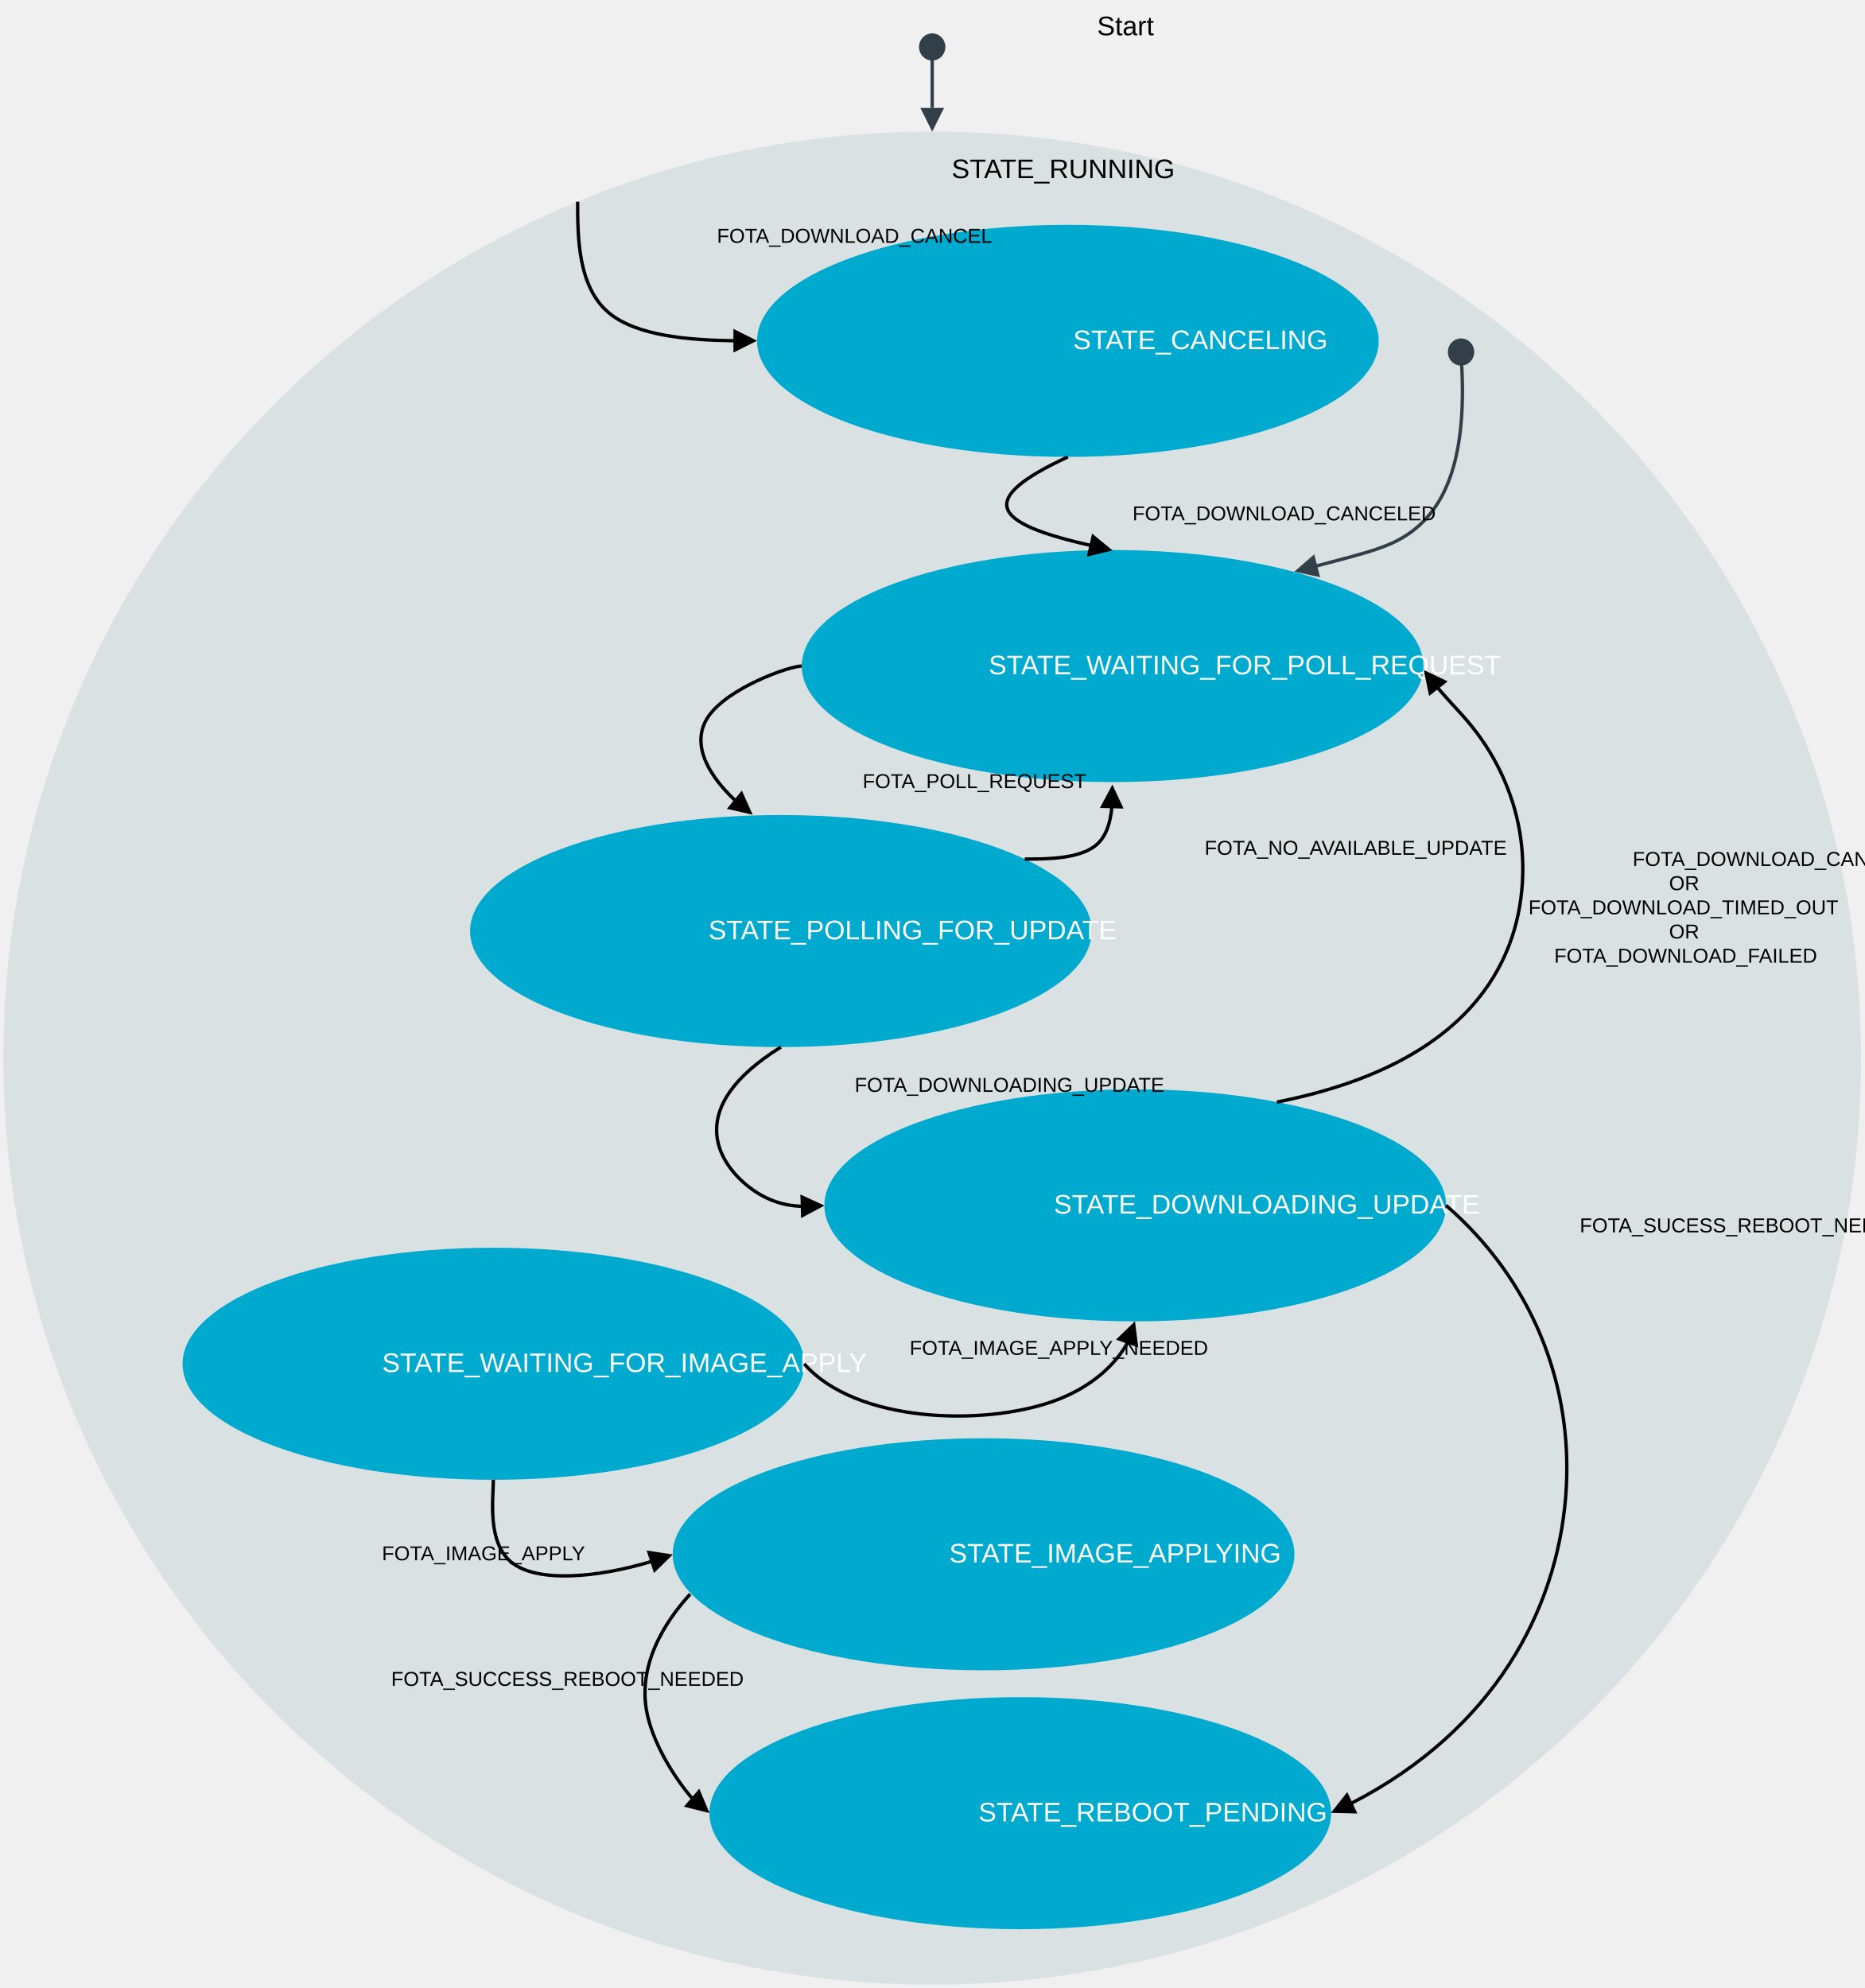
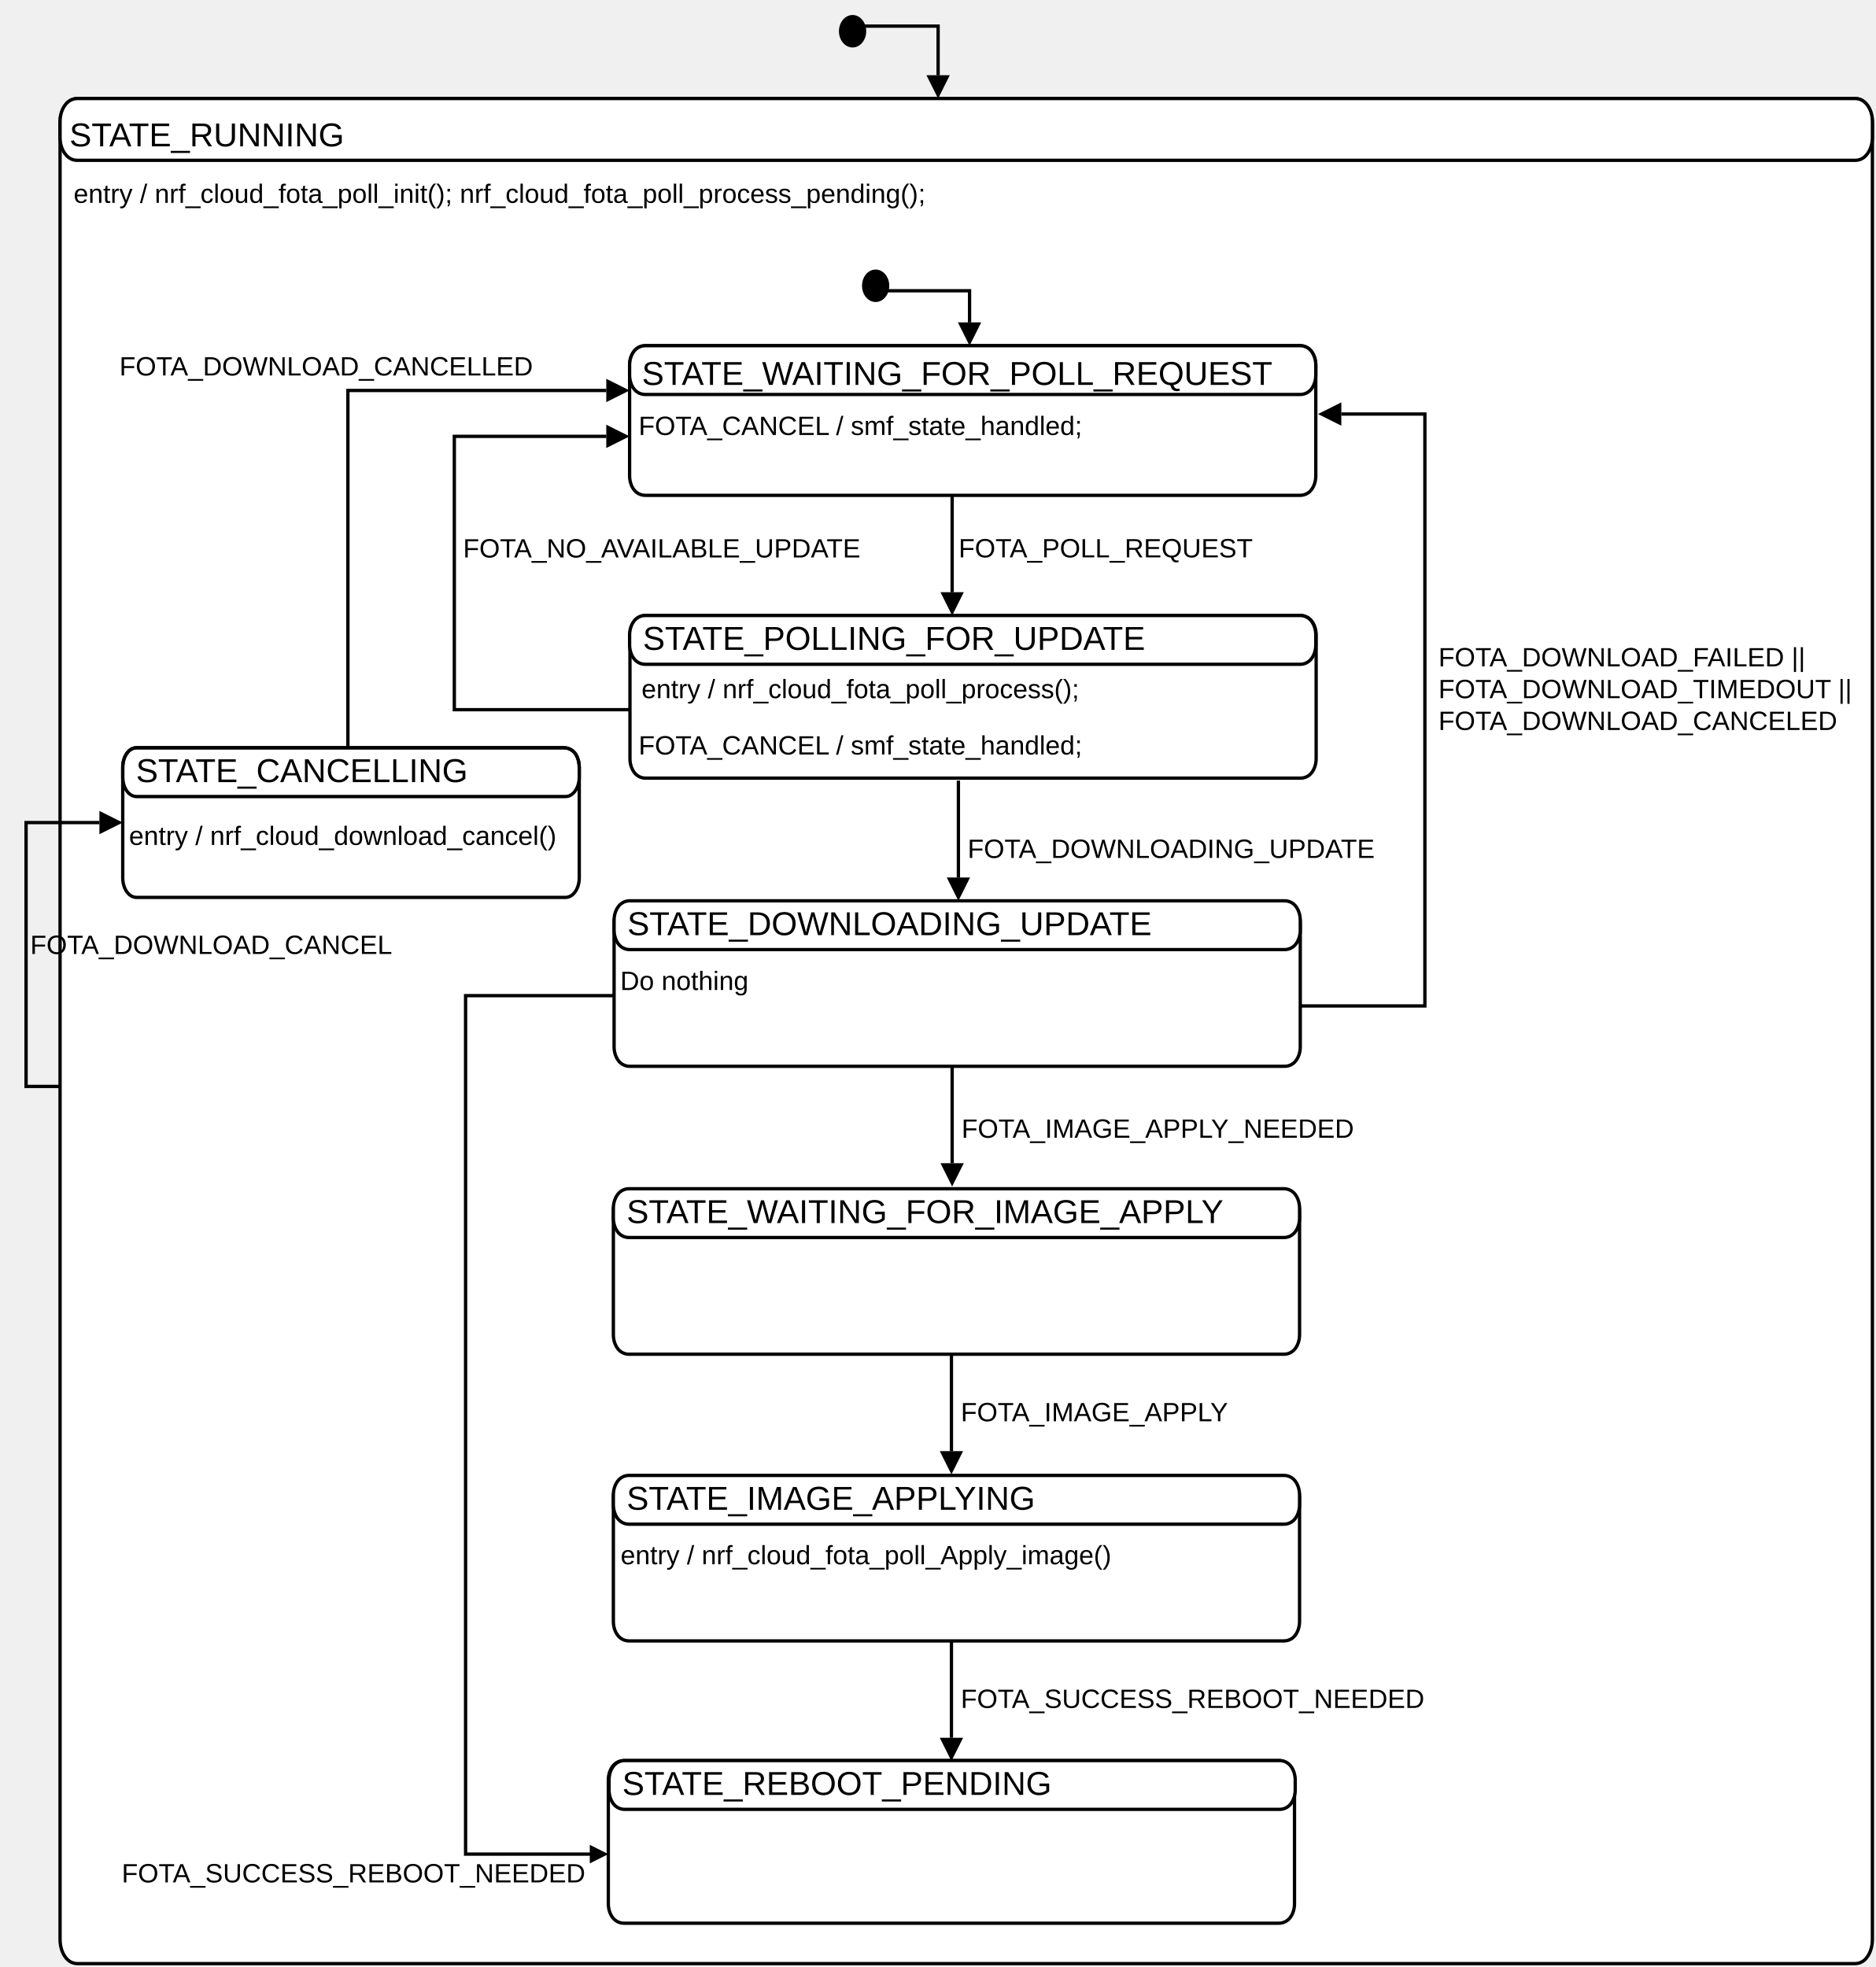
- <svg xmlns="http://www.w3.org/2000/svg" xmlns:ns1="http://schemas.microsoft.com/visio/2003/SVGExtensions/" xmlns:xlink="http://www.w3.org/1999/xlink" width="7.705in" height="8.217in" viewBox="0 0 554.756 591.606" xml:space="preserve" color-interpolation-filters="sRGB" class="st15">
-   <ns1:documentProperties ns1:langID="1035" ns1:viewMarkup="false" />
+ <svg xmlns="http://www.w3.org/2000/svg" xmlns:xlink="http://www.w3.org/1999/xlink" width="7.864in" height="8.248in" viewBox="0 0 566.216 593.833" xml:space="preserve" color-interpolation-filters="sRGB" class="st15">
  <style type="text/css">
	
- 		.st1 {fill:#d9e1e2;stroke:none;stroke-width:1}
- 		.st2 {marker-start:url(#mrkr4-8);stroke:#000000;stroke-linecap:butt;stroke-width:1}
- 		.st3 {fill:#000000;fill-opacity:1;stroke:#000000;stroke-opacity:1;stroke-width:0.284}
- 		.st4 {fill:#00a9ce;stroke:none;stroke-width:1}
- 		.st5 {fill:#feffff;font-family:Arial;font-size:0.667em}
- 		.st6 {fill:none;stroke:none;stroke-width:1}
- 		.st7 {fill:#000000;font-family:Arial;font-size:0.667em}
- 		.st8 {fill:#333f48;stroke:#333f48;stroke-width:1}
- 		.st9 {marker-end:url(#mrkr4-22);stroke:#333f48;stroke-linecap:butt;stroke-width:1}
- 		.st10 {fill:#333f48;fill-opacity:1;stroke:#333f48;stroke-opacity:1;stroke-width:0.284}
- 		.st11 {fill:#000000;font-family:Arial;font-size:0.5em}
- 		.st12 {marker-end:url(#mrkr4-40);stroke:#000000;stroke-linecap:butt;stroke-width:1}
- 		.st13 {marker-end:url(#mrkr4-46);stroke:#333f48;stroke-linecap:butt;stroke-width:1}
- 		.st14 {font-size:1em}
+ 		.st1 {fill:#ffffff;stroke:#000000;stroke-width:1}
+ 		.st2 {fill:none;stroke:#ffffff;stroke-linecap:butt;stroke-width:0.75}
+ 		.st3 {fill:#000000;font-family:Arial;font-size:0.833em}
+ 		.st4 {fill:#000000;font-family:Arial;font-size:0.667em}
+ 		.st5 {fill:#ffffff;stroke:#ffffff;stroke-linecap:butt;stroke-width:0.75}
+ 		.st6 {fill:none;stroke:none;stroke-linecap:butt;stroke-width:0.75}
+ 		.st7 {font-size:1em}
+ 		.st8 {fill:none;stroke:#000000;stroke-width:1}
+ 		.st9 {fill:#000000;stroke:none;stroke-linecap:butt;stroke-width:0.75}
+ 		.st10 {marker-end:url(#mrkr4-58);stroke:#000000;stroke-linecap:butt;stroke-width:1}
+ 		.st11 {fill:#000000;fill-opacity:1;stroke:#000000;stroke-opacity:1;stroke-width:0.284}
+ 		.st12 {fill:#ffffff;stroke:#000000;stroke-linecap:butt;stroke-width:0.75}
+ 		.st13 {marker-start:url(#mrkr4-169);stroke:#000000;stroke-linecap:butt;stroke-width:1}
+ 		.st14 {fill:#000000;fill-opacity:1;stroke:#000000;stroke-opacity:1;stroke-width:0.357}
		.st15 {fill:none;fill-rule:evenodd;font-size:12px;overflow:visible;stroke-linecap:square;stroke-miterlimit:3}
	
	</style>
  <defs id="Markers">
    <g id="lend4">
      <path d="M 2 1 L 0 0 L 2 -1 L 2 1 " style="stroke:none" />
    </g>
-     <marker id="mrkr4-8" class="st3" ns1:arrowType="4" ns1:arrowSize="2" ns1:setback="6.68" refX="6.68" orient="auto" markerUnits="strokeWidth" overflow="visible">
-       <use xlink:href="#lend4" transform="scale(3.52) " />
-     </marker>
-     <marker id="mrkr4-22" class="st10" ns1:arrowType="4" ns1:arrowSize="2" ns1:setback="7.04" refX="-7.04" orient="auto" markerUnits="strokeWidth" overflow="visible">
+     <marker id="mrkr4-58" class="st11" refX="-7.04" orient="auto" markerUnits="strokeWidth" overflow="visible">
      <use xlink:href="#lend4" transform="scale(-3.52,-3.52) " />
    </marker>
-     <marker id="mrkr4-40" class="st3" ns1:arrowType="4" ns1:arrowSize="2" ns1:setback="6.68" refX="-6.68" orient="auto" markerUnits="strokeWidth" overflow="visible">
-       <use xlink:href="#lend4" transform="scale(-3.52,-3.52) " />
-     </marker>
-     <marker id="mrkr4-46" class="st10" ns1:arrowType="4" ns1:arrowSize="2" ns1:setback="6.68" refX="-6.68" orient="auto" markerUnits="strokeWidth" overflow="visible">
-       <use xlink:href="#lend4" transform="scale(-3.52,-3.52) " />
+     <marker id="mrkr4-169" class="st14" refX="5.24" orient="auto" markerUnits="strokeWidth" overflow="visible">
+       <use xlink:href="#lend4" transform="scale(2.8) " />
    </marker>
  </defs>
-   <g ns1:mID="0" ns1:index="1" ns1:groupContext="foregroundPage">
-     <ns1:pageProperties ns1:drawingScale="0.0393701" ns1:pageScale="0.0393701" ns1:drawingUnits="24" ns1:shadowOffsetX="8.50394" ns1:shadowOffsetY="-8.50394" />
-     <ns1:layer ns1:name="Connector" ns1:index="0" />
-     <g id="shape171-1" ns1:mID="171" ns1:groupContext="shape" transform="translate(1,-1)">
-       <ns1:userDefs>
-         <ns1:ud ns1:nameU="visVersion" ns1:val="VT0(15):26" />
-       </ns1:userDefs>
-       <path d="M0 315.88 A276.378 275.73 0 0 1 552.76 315.88 A276.378 275.73 0 1 1 -0 315.88 Z" class="st1" />
-     </g>
-     <g id="shape200-3" ns1:mID="200" ns1:groupContext="shape" ns1:layerMember="0" transform="translate(225.272,-490.174)">
-       <path d="M-6.68 591.57 L-7.04 591.57 C-19.82 591.39 -35.7 590.25 -44.07 583.29 C-53.39 575.54 -53.39 560.55 -53.39 550.2" class="st2" />
-     </g>
-     <g id="shape213-9" ns1:mID="213" ns1:groupContext="shape" transform="translate(225.272,-455.645)">
-       <ns1:userDefs>
-         <ns1:ud ns1:nameU="visVersion" ns1:val="VT0(15):26" />
-       </ns1:userDefs>
-       <ns1:textBlock ns1:margins="rect(4,4,4,4)" ns1:tabSpace="42.5197" />
-       <ns1:textRect cx="92.483" cy="557.078" width="161.85" height="60.425" />
-       <path d="M0 557.08 A92.483 34.528 0 0 1 184.97 557.08 A92.483 34.528 0 1 1 0 557.08 Z" class="st4" />
-       <text x="54.03" y="559.54" class="st5" ns1:langID="1044">
-         <ns1:paragraph ns1:horizAlign="1" />
-         <ns1:tabList />STATE_CANCELING</text>
-     </g>
-     <g id="shape229-12" ns1:mID="229" ns1:groupContext="shape" transform="translate(224.49,-533.913)">
-       <ns1:textBlock ns1:margins="rect(4,4,4,4)" />
-       <ns1:textRect cx="52.441" cy="584.52" width="104.89" height="14.173" />
-       <rect x="0" y="577.433" width="104.882" height="14.173" class="st6" />
-       <text x="18.66" y="586.92" class="st7" ns1:langID="1044">
-         <ns1:paragraph ns1:horizAlign="1" ns1:bulletSize="0.166667" />
-         <ns1:tabList />STATE_RUNNING</text>
-     </g>
-     <g id="shape230-15" ns1:mID="230" ns1:groupContext="shape" transform="translate(273.95,-574.099)">
-       <ellipse cx="3.428" cy="588.063" rx="3.428" ry="3.543" class="st8" />
-     </g>
-     <g id="shape231-17" ns1:mID="231" ns1:groupContext="shape" ns1:layerMember="0" transform="translate(270.291,-574.099)">
-       <path d="M7.09 591.61 L7.09 606.21" class="st9" />
-     </g>
-     <g id="shape232-23" ns1:mID="232" ns1:groupContext="shape" transform="translate(277.378,-576.433)">
-       <ns1:textBlock ns1:margins="rect(4,4,4,4)" ns1:tabSpace="42.5197" />
-       <ns1:textRect cx="17.49" cy="584.52" width="34.99" height="14.173" />
-       <rect x="0" y="577.433" width="34.98" height="14.173" class="st6" />
-       <text x="9.04" y="586.92" class="st7" ns1:langID="1044">
-         <ns1:paragraph ns1:horizAlign="1" />
-         <ns1:tabList />Start</text>
-     </g>
-     <g id="shape233-26" ns1:mID="233" ns1:groupContext="shape" transform="translate(178.427,-517.615)">
-       <ns1:textBlock ns1:margins="rect(4,4,4,4)" />
-       <ns1:textRect cx="46.063" cy="588.063" width="92.13" height="7.087" />
-       <rect x="0" y="584.52" width="92.126" height="7.087" class="st6" />
-       <text x="4.89" y="589.86" class="st11" ns1:langID="1044">
-         <ns1:paragraph ns1:horizAlign="1" ns1:bulletSize="0.166667" />
-         <ns1:tabList />FOTA_DOWNLOAD_CANCEL</text>
-     </g>
-     <g id="shape234-29" ns1:mID="234" ns1:groupContext="shape" transform="translate(238.572,-358.873)">
-       <ns1:userDefs>
-         <ns1:ud ns1:nameU="visVersion" ns1:val="VT0(15):26" />
-       </ns1:userDefs>
-       <ns1:textBlock ns1:margins="rect(4,4,4,4)" ns1:tabSpace="42.5197" />
-       <ns1:textRect cx="92.483" cy="557.078" width="161.85" height="60.425" />
-       <path d="M0 557.08 A92.483 34.528 0 0 1 184.97 557.08 A92.483 34.528 0 1 1 0 557.08 Z" class="st4" />
-       <text x="15.58" y="559.54" class="st5" ns1:langID="1044">
-         <ns1:paragraph ns1:horizAlign="1" />
-         <ns1:tabList />STATE_WAITING_FOR_POLL_REQUEST</text>
-     </g>
-     <g id="shape235-32" ns1:mID="235" ns1:groupContext="shape" transform="translate(139.876,-280.015)">
-       <ns1:userDefs>
-         <ns1:ud ns1:nameU="visVersion" ns1:val="VT0(15):26" />
-       </ns1:userDefs>
-       <ns1:textBlock ns1:margins="rect(4,4,4,4)" ns1:tabSpace="42.5197" />
-       <ns1:textRect cx="92.483" cy="557.078" width="161.85" height="60.425" />
-       <path d="M0 557.08 A92.483 34.528 0 0 1 184.97 557.08 A92.483 34.528 0 1 1 0 557.08 Z" class="st4" />
-       <text x="30.91" y="559.54" class="st5" ns1:langID="1044">
-         <ns1:paragraph ns1:horizAlign="1" />
-         <ns1:tabList />STATE_POLLING_FOR_UPDATE</text>
-     </g>
-     <g id="shape238-35" ns1:mID="238" ns1:groupContext="shape" ns1:layerMember="0" transform="translate(317.318,-455.645)">
-       <path d="M0.44 591.61 C-26.78 604.22 -22.5 611.23 6.85 617.86 L7.2 617.94" class="st12" />
-     </g>
-     <g id="shape240-41" ns1:mID="240" ns1:groupContext="shape" ns1:layerMember="0" transform="translate(434.519,-488.92)">
-       <path d="M0 591.61 C2.83 624.25 -4.26 638.26 -12.59 645.6 C-19.34 651.54 -26.89 653.11 -42.58 657.28 L-42.93 657.37" class="st13" />
-     </g>
-     <g id="shape241-47" ns1:mID="241" ns1:groupContext="shape" transform="translate(302.708,-435.016)">
-       <ns1:textBlock ns1:margins="rect(4,4,4,4)" />
-       <ns1:textRect cx="49.606" cy="588.063" width="99.22" height="7.087" />
-       <rect x="0" y="584.52" width="99.213" height="7.087" class="st6" />
-       <text x="4.27" y="589.86" class="st11" ns1:langID="1044">
-         <ns1:paragraph ns1:horizAlign="1" ns1:bulletSize="0.166667" />
-         <ns1:tabList />FOTA_DOWNLOAD_CANCELED</text>
-     </g>
-     <g id="shape242-50" ns1:mID="242" ns1:groupContext="shape" ns1:layerMember="0" transform="translate(238.572,-393.401)">
-       <path d="M0 591.61 C-3.67 591.61 -22 598.07 -27.84 606.69 C-32.91 614.17 -28.59 623.27 -20.06 631.38 L-19.78 631.61" class="st12" />
-     </g>
-     <g id="shape243-55" ns1:mID="243" ns1:groupContext="shape" ns1:layerMember="0" transform="translate(331.055,-358.112)">
-       <path d="M-0.24 598.28 L-0.25 598.64 C-0.67 602.72 -1.77 606.83 -4.68 609.41 C-9.58 613.76 -19.62 613.76 -26.15 613.76" class="st2" />
-     </g>
-     <g id="shape244-60" ns1:mID="244" ns1:groupContext="shape" transform="translate(221.817,-355.33)">
-       <ns1:textBlock ns1:margins="rect(4,4,4,4)" />
-       <ns1:textRect cx="38.372" cy="588.063" width="76.75" height="7.087" />
-       <rect x="0" y="584.52" width="76.743" height="7.087" class="st6" />
-       <text x="4.86" y="589.86" class="st11" ns1:langID="1044">
-         <ns1:paragraph ns1:horizAlign="1" ns1:bulletSize="0.166667" />
-         <ns1:tabList />FOTA_POLL_REQUEST</text>
-     </g>
-     <g id="shape245-63" ns1:mID="245" ns1:groupContext="shape" transform="translate(321.134,-335.488)">
-       <ns1:textBlock ns1:margins="rect(4,4,4,4)" />
-       <ns1:textRect cx="53.15" cy="588.063" width="106.3" height="7.087" />
-       <rect x="0" y="584.52" width="106.299" height="7.087" class="st6" />
-       <text x="7.3" y="589.86" class="st11" ns1:langID="1044">
-         <ns1:paragraph ns1:horizAlign="1" ns1:bulletSize="0.166667" />
-         <ns1:tabList />FOTA_NO_AVAILABLE_UPDATE</text>
-     </g>
-     <g id="shape246-66" ns1:mID="246" ns1:groupContext="shape" transform="translate(245.302,-198.385)">
-       <ns1:userDefs>
-         <ns1:ud ns1:nameU="visVersion" ns1:val="VT0(15):26" />
-       </ns1:userDefs>
-       <ns1:textBlock ns1:margins="rect(4,4,4,4)" ns1:tabSpace="42.5197" />
-       <ns1:textRect cx="92.483" cy="557.078" width="161.85" height="60.425" />
-       <path d="M0 557.08 A92.483 34.528 0 0 1 184.97 557.08 A92.483 34.528 0 1 1 0 557.08 Z" class="st4" />
-       <text x="28.25" y="559.54" class="st5" ns1:langID="1044">
-         <ns1:paragraph ns1:horizAlign="1" />
-         <ns1:tabList />STATE_DOWNLOADING_UPDATE</text>
-     </g>
-     <g id="shape247-69" ns1:mID="247" ns1:groupContext="shape" ns1:layerMember="0" transform="translate(231.744,-280.015)">
-       <path d="M0.62 591.61 C-28.25 609.52 -18.35 625.83 -8.97 633.18 C-3.26 637.66 2.25 638.82 6.52 638.99 L6.88 638.98" class="st12" />
-     </g>
-     <g id="shape253-74" ns1:mID="253" ns1:groupContext="shape" ns1:layerMember="0" transform="translate(379.948,-263.645)">
-       <path d="M0 591.61 C57.41 580.27 71.57 550.05 73.04 526.39 C74.29 506.24 66.32 490.85 59.56 481.81 C56 477.05 52.78 474.05        48.06 468.58 L47.84 468.3" class="st12" />
-     </g>
-     <g id="shape254-79" ns1:mID="254" ns1:groupContext="shape" transform="translate(431.315,-483.317)">
-       <ellipse cx="3.428" cy="588.063" rx="3.428" ry="3.543" class="st8" />
-     </g>
-     <g id="shape255-81" ns1:mID="255" ns1:groupContext="shape" transform="translate(217.669,-264.938)">
-       <ns1:textBlock ns1:margins="rect(4,4,4,4)" />
-       <ns1:textRect cx="53.15" cy="588.063" width="106.3" height="7.087" />
-       <rect x="0" y="584.52" width="106.299" height="7.087" class="st6" />
-       <text x="6.64" y="589.86" class="st11" ns1:langID="1044">
-         <ns1:paragraph ns1:horizAlign="1" ns1:bulletSize="0.166667" />
-         <ns1:tabList />FOTA_DOWNLOADING_UPDATE</text>
-     </g>
-     <g id="shape256-84" ns1:mID="256" ns1:groupContext="shape" transform="translate(54.3202,-151.236)">
-       <ns1:userDefs>
-         <ns1:ud ns1:nameU="visVersion" ns1:val="VT0(15):26" />
-       </ns1:userDefs>
-       <ns1:textBlock ns1:margins="rect(4,4,4,4)" ns1:tabSpace="42.5197" />
-       <ns1:textRect cx="92.483" cy="557.078" width="161.85" height="60.425" />
-       <path d="M0 557.08 A92.483 34.528 0 0 1 184.97 557.08 A92.483 34.528 0 1 1 0 557.08 Z" class="st4" />
-       <text x="19.35" y="559.54" class="st5" ns1:langID="1044">
-         <ns1:paragraph ns1:horizAlign="1" />
-         <ns1:tabList />STATE_WAITING_FOR_IMAGE_APPLY</text>
-     </g>
-     <g id="shape257-87" ns1:mID="257" ns1:groupContext="shape" transform="translate(200.178,-94.5433)">
-       <ns1:userDefs>
-         <ns1:ud ns1:nameU="visVersion" ns1:val="VT0(15):26" />
-       </ns1:userDefs>
-       <ns1:textBlock ns1:margins="rect(4,4,4,4)" ns1:tabSpace="42.5197" />
-       <ns1:textRect cx="92.483" cy="557.078" width="161.85" height="60.425" />
-       <path d="M0 557.08 A92.483 34.528 0 1 1 184.97 557.08 A92.483 34.528 0 1 1 0 557.08 Z" class="st4" />
-       <text x="42.25" y="559.54" class="st5" ns1:langID="1044">
-         <ns1:paragraph ns1:horizAlign="1" />
-         <ns1:tabList />STATE_IMAGE_APPLYING</text>
-     </g>
-     <g id="shape258-90" ns1:mID="258" ns1:groupContext="shape" transform="translate(211.099,-17.4952)">
-       <ns1:userDefs>
-         <ns1:ud ns1:nameU="visVersion" ns1:val="VT0(15):26" />
-       </ns1:userDefs>
-       <ns1:textBlock ns1:margins="rect(4,4,4,4)" ns1:tabSpace="42.5197" />
-       <ns1:textRect cx="92.483" cy="557.078" width="161.85" height="60.425" />
-       <path d="M0 557.08 A92.483 34.528 0 1 1 184.97 557.08 A92.483 34.528 0 0 1 0 557.08 Z" class="st4" />
-       <text x="40.03" y="559.54" class="st5" ns1:langID="1044">
-         <ns1:paragraph ns1:horizAlign="1" />
-         <ns1:tabList />STATE_REBOOT_PENDING</text>
-     </g>
-     <g id="shape259-93" ns1:mID="259" ns1:groupContext="shape" ns1:layerMember="0" transform="translate(430.267,-232.913)">
-       <path d="M0 591.61 C25.51 613.76 38.25 645.12 35.61 678.34 C32.93 711.96 14.5 747.48 -27.88 769.41 L-28.2 769.56" class="st12" />
-     </g>
-     <g id="shape261-98" ns1:mID="261" ns1:groupContext="shape" transform="translate(232.359,-186.669)">
-       <ns1:textBlock ns1:margins="rect(4,4,4,4)" />
-       <ns1:textRect cx="53.15" cy="588.063" width="106.3" height="7.087" />
-       <rect x="0" y="584.52" width="106.299" height="7.087" class="st6" />
-       <text x="8.3" y="589.86" class="st11" ns1:langID="1044">
-         <ns1:paragraph ns1:horizAlign="1" ns1:bulletSize="0.166667" />
-         <ns1:tabList />FOTA_IMAGE_APPLY_NEEDED</text>
-     </g>
-     <g id="shape262-101" ns1:mID="262" ns1:groupContext="shape" transform="translate(75.9367,-125.528)">
-       <ns1:textBlock ns1:margins="rect(4,4,4,4)" />
-       <ns1:textRect cx="38.372" cy="588.063" width="76.75" height="7.087" />
-       <rect x="0" y="584.52" width="76.743" height="7.087" class="st6" />
-       <text x="7.7" y="589.86" class="st11" ns1:langID="1044">
-         <ns1:paragraph ns1:horizAlign="1" ns1:bulletSize="0.166667" />
-         <ns1:tabList />FOTA_IMAGE_APPLY</text>
-     </g>
-     <g id="shape263-104" ns1:mID="263" ns1:groupContext="shape" transform="translate(448.693,-317.772)">
-       <ns1:textBlock ns1:margins="rect(4,4,4,4)" />
-       <ns1:textRect cx="52.441" cy="588.063" width="104.89" height="7.087" />
-       <rect x="0" y="584.52" width="104.882" height="7.087" class="st6" />
-       <text x="7.1" y="575.46" class="st11" ns1:langID="1044">
-         <ns1:paragraph ns1:horizAlign="1" ns1:bulletSize="0.166667" />
-         <ns1:tabList />FOTA_DOWNLOAD_CANCELED <tspan x="47.94" dy="1.2em" class="st14">OR </tspan>
-         <tspan x="6.1" dy="1.2em" class="st14">FOTA_DOWNLOAD_TIMED_OUT </tspan>
-         <tspan x="47.94" dy="1.2em" class="st14">OR<ns1:newlineChar />
-         </tspan>
-         <tspan x="12.1" dy="1.2em" class="st14"> </tspan>FOTA_DOWNLOAD_FAILED</text>
-     </g>
-     <g id="shape266-111" ns1:mID="266" ns1:groupContext="shape" ns1:layerMember="0" transform="translate(201.146,-117.22)">
-       <path d="M4.22 591.61 C-0.97 597.28 -11.46 610.51 -8.81 626.04 C-7.16 635.73 -0.4 646.31 4.63 652.19 L4.91 652.43" class="st12" />
-     </g>
-     <g id="shape267-116" ns1:mID="267" ns1:groupContext="shape" transform="translate(80.2927,-88.1654)">
-       <ns1:textBlock ns1:margins="rect(4,4,4,4)" />
-       <ns1:textRect cx="58.767" cy="588.063" width="117.54" height="7.087" />
-       <rect x="0" y="584.52" width="117.534" height="7.087" class="st6" />
-       <text x="6.09" y="589.86" class="st11" ns1:langID="1044">
-         <ns1:paragraph ns1:horizAlign="1" ns1:bulletSize="0.166667" />
-         <ns1:tabList />FOTA_SUCCESS_REBOOT_NEEDED</text>
-     </g>
-     <g id="shape268-119" ns1:mID="268" ns1:groupContext="shape" ns1:layerMember="0" transform="translate(146.803,-151.236)">
-       <path d="M0 591.61 C-0 597.15 -1.96 610.31 5.46 616.22 C13.22 622.41 31.26 620.65 46.7 616.01 L47.04 615.9" class="st12" />
-     </g>
-     <g id="shape269-124" ns1:mID="269" ns1:groupContext="shape" transform="translate(431.789,-223.128)">
-       <ns1:textBlock ns1:margins="rect(4,4,4,4)" />
-       <ns1:textRect cx="58.767" cy="588.063" width="117.54" height="7.087" />
-       <rect x="0" y="584.52" width="117.534" height="7.087" class="st6" />
-       <text x="8.26" y="589.86" class="st11" ns1:langID="1044">
-         <ns1:paragraph ns1:horizAlign="1" ns1:bulletSize="0.166667" />
-         <ns1:tabList />FOTA_SUCESS_REBOOT_NEEDED</text>
-     </g>
-     <g id="shape270-127" ns1:mID="270" ns1:groupContext="shape" ns1:layerMember="0" transform="translate(337.785,-199.161)">
-       <path d="M-2.29 598.66 L-2.41 599 C-5.54 604.47 -12.1 611.75 -24.26 616.12 C-45.34 623.7 -83.27 622.52 -98.5 605" class="st2" />
+   <g>
+     <g id="shape7-1" transform="translate(18.1297,-1)">
+       <path d="M-0 586.53 A5.039 7.3 -180 0 0 2.43 592.78 A4.252 4.252 -180 0 0 5.23 593.83 L541.85 593.83 A4.252        4.252 -180 0 0 544.66 592.78 A5.039 7.3 -180 0 0 547.09 586.53 L547.09 38.04 A5.039 7.3 -180        0 0 544.66 31.79 A4.252 4.252 -180 0 0 541.85 30.74 L5.23 30.74 A4.252 4.252 -180 0 0 2.43 31.79        A5.039 7.3 -180 0 0 0 38.04 L0 586.53 Z" class="st1" />
+     </g>
+     <g id="shape8-3" transform="translate(18.1297,-545.436)">
+       <path d="M0 586.96 A5.039 6.875 -180 0 0 2.61 592.98 A4.252 4.252 -180 0 0 5.16 593.83 L541.92 593.83 A4.252        4.252 -180 0 0 544.48 592.98 A5.039 6.875 -180 0 0 547.09 586.96 L547.09 582.05 A5.039 6.875 -180        0 0 544.48 576.03 A4.252 4.252 -180 0 0 541.92 575.17 L5.16 575.17 A4.252 4.252 -180 0 0 2.61 576.03        A5.039 6.875 -180 0 0 -0 582.05 L0 586.96 Z" class="st1" />
+     </g>
+     <g id="shape9-5" transform="translate(20.9643,-548.734)">
+       <rect x="0" y="585.977" width="86.545" height="7.856" class="st2" />
+       <text x="0" y="592.91" class="st3">STATE_RUNNING</text>
+     </g>
+     <g id="shape10-8" transform="translate(22.2224,-531.079)">
+       <rect x="0" y="585.977" width="270.454" height="7.856" class="st2" />
+       <text x="0" y="592.31" class="st4">entry / nrf_cloud_fota_poll_init(); nrf_cloud_fota_poll_process_pending();</text>
+     </g>
+     <g id="shape16-11" transform="translate(190.058,-444.3)">
+       <path d="M0 587.94 A4.439 5.892 -180 0 0 1.42 592.27 A4.252 4.252 -180 0 0 4.72 593.83 L202.42 593.83 A4.252        4.252 -180 0 0 205.72 592.27 A4.439 5.892 -180 0 0 207.14 587.94 L207.14 554.55 A4.439 5.892 -180        0 0 205.72 550.23 A4.252 4.252 -180 0 0 202.42 548.66 L4.72 548.66 A4.252 4.252 -180 0 0 1.42 550.23        A4.439 5.892 -180 0 0 0 554.55 L0 587.94 Z" class="st1" />
+     </g>
+     <g id="shape17-13" transform="translate(190.058,-474.744)">
+       <path d="M0 587.94 A4.439 5.892 -180 0 0 1.42 592.27 A4.252 4.252 -180 0 0 4.72 593.83 L202.42 593.83 A4.252        4.252 -180 0 0 205.72 592.27 A4.439 5.892 -180 0 0 207.14 587.94 L207.14 584.99 A4.439 5.892 -180        0 0 205.72 580.67 A4.252 4.252 -180 0 0 202.42 579.1 L4.72 579.1 A4.252 4.252 -180 0 0 1.42 580.67        A4.439 5.892 -180 0 0 -0 584.99 L0 587.94 Z" class="st1" />
+     </g>
+     <g id="shape18-15" transform="translate(193.767,-476.708)">
+       <rect x="0" y="585.977" width="194.057" height="7.856" class="st2" />
+       <text x="0" y="592.91" class="st3">STATE_WAITING_FOR_POLL_REQUEST</text>
+     </g>
+     <g id="shape19-18" transform="translate(192.779,-460.995)">
+       <rect x="0" y="585.977" width="137.809" height="7.856" class="st2" />
+       <text x="0" y="592.31" class="st4">FOTA_CANCEL / smf_state_handled;</text>
+     </g>
+     <g id="shape25-21" transform="translate(190.166,-358.915)">
+       <path d="M0 587.94 A4.439 5.892 -180 0 0 1.42 592.27 A4.252 4.252 -180 0 0 4.72 593.83 L202.42 593.83 A4.252        4.252 -180 0 0 205.72 592.27 A4.439 5.892 -180 0 0 207.14 587.94 L207.14 550.62 A4.439 5.892 -180        0 0 205.72 546.3 A4.252 4.252 -180 0 0 202.42 544.73 L4.72 544.73 A4.252 4.252 -180 0 0 1.42 546.3        A4.439 5.892 -180 0 0 -0 550.62 L0 587.94 Z" class="st1" />
+     </g>
+     <g id="shape26-23" transform="translate(190.058,-393.286)">
+       <path d="M0 587.94 A4.439 5.892 -180 0 0 1.42 592.27 A4.252 4.252 -180 0 0 4.72 593.83 L202.42 593.83 A4.252        4.252 -180 0 0 205.72 592.27 A4.439 5.892 -180 0 0 207.14 587.94 L207.14 584.99 A4.439 5.892 -180        0 0 205.72 580.67 A4.252 4.252 -180 0 0 202.42 579.1 L4.72 579.1 A4.252 4.252 -180 0 0 1.42 580.67        A4.439 5.892 -180 0 0 -0 584.99 L0 587.94 Z" class="st1" />
+       <text x="4" y="589.47" class="st3">STATE_POLLING_FOR_UPDATE</text>
+     </g>
+     <g id="shape48-26" transform="translate(289.377,-424.074)">
+       <rect x="0" y="586.041" width="98.909" height="7.792" class="st5" />
+       <text x="0" y="592.34" class="st4">FOTA_POLL_REQUEST</text>
+     </g>
+     <g id="shape53-29" transform="translate(292.097,-333.301)">
+       <rect x="0" y="585.977" width="125.718" height="7.856" class="st2" />
+       <text x="0" y="592.31" class="st4">FOTA_DOWNLOADING_UPDATE</text>
+     </g>
+     <g id="shape58-32" transform="translate(290.256,-248.819)">
+       <rect x="0" y="585.977" width="125.718" height="7.856" class="st6" />
+       <text x="0" y="592.31" class="st4">FOTA_IMAGE_APPLY_NEEDED</text>
+     </g>
+     <g id="shape63-35" transform="translate(290.036,-163.222)">
+       <rect x="0" y="585.977" width="82.424" height="7.856" class="st6" />
+       <text x="0" y="592.31" class="st4">FOTA_IMAGE_APPLY</text>
+     </g>
+     <g id="shape73-38" transform="translate(139.794,-424.01)">
+       <rect x="0" y="585.977" width="137.809" height="7.856" class="st5" />
+       <text x="0" y="592.31" class="st4">FOTA_NO_AVAILABLE_UPDATE</text>
+     </g>
+     <g id="shape78-41" transform="translate(434.226,-381.543)">
+       <rect x="0" y="585.977" width="125.718" height="7.856" class="st2" />
+       <text x="0" y="582.71" class="st4">FOTA_DOWNLOAD_FAILED || <tspan x="0" dy="1.2em" class="st7">FOTA_DOWNLOAD</tspan>_TIMEDOUT || <tspan x="0" dy="1.2em" class="st7">FOTA_DOWNLOAD_CANCELED</tspan>
+       </text>
+     </g>
+     <g id="shape79-46" transform="translate(37.0518,-322.912)">
+       <path d="M0 587.94 A4.134 5.892 -180 0 0 4.13 593.83 L133.67 593.83 A4.134 5.892 -180 0 0 137.81 587.94 L137.81        554.55 A4.134 5.892 -180 0 0 136.82 550.73 A4.252 4.252 -180 0 0 133.17 548.66 L4.13 548.66 A4.134        5.892 -180 0 0 0 554.55 L0 587.94 Z" class="st1" />
+     </g>
+     <g id="shape80-48" transform="translate(37.0518,-353.356)">
+       <path d="M0 587.94 A4.134 5.892 -180 0 0 4.13 593.83 L133.67 593.83 A4.134 5.892 -180 0 0 137.81 587.94 L137.81        584.99 A4.134 5.892 -180 0 0 136.82 581.17 A4.252 4.252 -180 0 0 133.17 579.1 L4.13 579.1 A4.134        5.892 -180 0 0 -0 584.99 L0 587.94 Z" class="st8" />
+       <text x="4" y="589.47" class="st3">STATE_CANCELLING</text>
+     </g>
+     <g id="shape110-51" transform="translate(253.254,-579.515)">
+       <ellipse cx="4.115" cy="588.931" rx="4.115" ry="4.902" class="st9" />
+     </g>
+     <g id="shape111-53" transform="translate(258.74,-585.962)">
+       <path d="M0 593.83 L24.45 593.83 L24.45 608.66" class="st10" />
+     </g>
+     <g id="shape112-59" transform="translate(264.33,-506.062)">
+       <path d="M0 593.83 L28.35 593.83 L28.35 603.38" class="st10" />
+     </g>
+     <g id="shape113-64" transform="translate(260.215,-502.668)">
+       <ellipse cx="4.115" cy="588.931" rx="4.115" ry="4.902" class="st9" />
+     </g>
+     <g id="shape114-66" transform="translate(280.334,-444.3)">
+       <path d="M7.09 593.83 L7.09 623.08" class="st10" />
+     </g>
+     <g id="shape117-71" transform="translate(193.652,-381.543)">
+       <rect x="0" y="585.977" width="137.809" height="7.856" class="st2" />
+       <text x="0" y="592.31" class="st4">entry / nrf_cloud_fota_poll_process();</text>
+     </g>
+     <g id="shape118-74" transform="translate(192.779,-364.535)">
+       <rect x="0" y="585.977" width="137.809" height="7.856" class="st2" />
+       <text x="0" y="592.31" class="st4">FOTA_CANCEL / smf_state_handled;</text>
+     </g>
+     <g id="shape121-77" transform="translate(185.374,-271.915)">
+       <path d="M0 587.94 A4.439 5.892 -180 0 0 1.42 592.27 A4.252 4.252 -180 0 0 4.72 593.83 L202.42 593.83 A4.252        4.252 -180 0 0 205.72 592.27 A4.439 5.892 -180 0 0 207.14 587.94 L207.14 550.62 A4.439 5.892 -180        0 0 205.72 546.3 A4.252 4.252 -180 0 0 202.42 544.73 L4.72 544.73 A4.252 4.252 -180 0 0 1.42 546.3        A4.439 5.892 -180 0 0 -0 550.62 L0 587.94 Z" class="st1" />
+     </g>
+     <g id="shape122-79" transform="translate(185.374,-307.152)">
+       <path d="M0 587.94 A4.439 5.892 -180 0 0 1.42 592.27 A4.252 4.252 -180 0 0 4.72 593.83 L202.42 593.83 A4.252        4.252 -180 0 0 205.72 592.27 A4.439 5.892 -180 0 0 207.14 587.94 L207.14 584.99 A4.439 5.892 -180        0 0 205.72 580.67 A4.252 4.252 -180 0 0 202.42 579.1 L4.72 579.1 A4.252 4.252 -180 0 0 1.42 580.67        A4.439 5.892 -180 0 0 -0 584.99 L0 587.94 Z" class="st1" />
+       <text x="4" y="589.47" class="st3">STATE_DOWNLOADING_UPDATE</text>
+     </g>
+     <g id="shape125-82" transform="translate(187.224,-293.246)">
+       <rect x="0" y="585.598" width="47.756" height="8.236" class="st6" />
+       <text x="0" y="592.12" class="st4">Do nothing</text>
+     </g>
+     <g id="shape127-85" transform="translate(182.877,-379.583)">
+       <path d="M6.99 593.83 L-45.73 593.83 L-45.73 511.31 L0.14 511.31" class="st10" />
+     </g>
+     <g id="shape128-90" transform="translate(387.997,-290.134)">
+       <path d="M4.31 593.83 L42.13 593.83 L42.13 415.12 L16.91 415.12" class="st10" />
+     </g>
+     <g id="shape1002-95" transform="translate(105.019,-368.087)">
+       <path d="M0 593.83 L0 485.96 L78 485.96" class="st10" />
+     </g>
+     <g id="shape1003-100" transform="translate(36.0469,-478.962)">
+       <rect x="0" y="585.977" width="125.718" height="7.856" class="st2" />
+       <text x="0" y="592.31" class="st4">FOTA_DOWNLOAD_CANCELLED</text>
+     </g>
+     <g id="shape1004-103" transform="translate(18.1297,-265.837)">
+       <path d="M0 593.83 L-10.26 593.83 L-10.26 514.17 L11.88 514.17" class="st10" />
+     </g>
+     <g id="shape1005-108" transform="translate(9.12909,-304.307)">
+       <rect x="0" y="585.977" width="125.718" height="7.856" class="st6" />
+       <text x="0" y="592.31" class="st4">FOTA_DOWNLOAD_CANCEL</text>
+     </g>
+     <g id="shape1006-111" transform="translate(38.9404,-337.229)">
+       <rect x="0" y="585.977" width="136.961" height="7.856" class="st6" />
+       <text x="0" y="592.31" class="st4">entry / nrf_cloud_download_cancel()</text>
+     </g>
+     <g id="shape1007-114" transform="translate(282.224,-358.165)">
+       <path d="M7.09 593.83 L7.09 623.08" class="st10" />
+     </g>
+     <g id="shape1008-119" transform="translate(280.334,-271.915)">
+       <path d="M7.09 593.83 L7.09 623.08" class="st10" />
+     </g>
+     <g id="shape1009-124" transform="translate(193.552,-209.537)">
+       <rect x="0" y="585.977" width="41.212" height="7.856" class="st12" />
+       <text x="0" y="586.91" class="st3">Do <tspan x="0" dy="1.2em" class="st7">nothing</tspan>
+       </text>
+     </g>
+     <g id="shape1010-128" transform="translate(185.158,-184.986)">
+       <path d="M0 587.94 A4.439 5.892 -180 0 0 1.42 592.27 A4.252 4.252 -180 0 0 4.72 593.83 L202.42 593.83 A4.252        4.252 -180 0 0 205.72 592.27 A4.439 5.892 -180 0 0 207.14 587.94 L207.14 550.62 A4.439 5.892 -180        0 0 205.72 546.3 A4.252 4.252 -180 0 0 202.42 544.73 L4.72 544.73 A4.252 4.252 -180 0 0 1.42 546.3        A4.439 5.892 -180 0 0 -0 550.62 L0 587.94 Z" class="st1" />
+     </g>
+     <g id="shape1011-130" transform="translate(185.158,-220.222)">
+       <path d="M0 587.94 A4.439 5.892 -180 0 0 1.42 592.27 A4.252 4.252 -180 0 0 4.72 593.83 L202.42 593.83 A4.252        4.252 -180 0 0 205.72 592.27 A4.439 5.892 -180 0 0 207.14 587.94 L207.14 584.99 A4.439 5.892 -180        0 0 205.72 580.67 A4.252 4.252 -180 0 0 202.42 579.1 L4.72 579.1 A4.252 4.252 -180 0 0 1.42 580.67        A4.439 5.892 -180 0 0 -0 584.99 L0 587.94 Z" class="st1" />
+       <text x="4" y="589.47" class="st3">STATE_WAITING_FOR_IMAGE_APPLY</text>
+     </g>
+     <g id="shape1013-133" transform="translate(280.119,-184.986)">
+       <path d="M7.09 593.83 L7.09 623.08" class="st10" />
+     </g>
+     <g id="shape1019-138" transform="translate(290.036,-76.6707)">
+       <rect x="0" y="585.977" width="144.19" height="7.856" class="st6" />
+       <text x="0" y="592.31" class="st4">FOTA_SUCCESS_REBOOT_NEEDED</text>
+     </g>
+     <g id="shape1020-141" transform="translate(193.552,-122.986)">
+       <rect x="0" y="585.977" width="41.212" height="7.856" class="st12" />
+       <text x="0" y="586.91" class="st3">Do <tspan x="0" dy="1.2em" class="st7">nothing</tspan>
+       </text>
+     </g>
+     <g id="shape1021-145" transform="translate(185.158,-98.4344)">
+       <path d="M0 587.94 A4.439 5.892 -180 0 0 1.42 592.27 A4.252 4.252 -180 0 0 4.72 593.83 L202.42 593.83 A4.252        4.252 -180 0 0 205.72 592.27 A4.439 5.892 -180 0 0 207.14 587.94 L207.14 550.62 A4.439 5.892 -180        0 0 205.72 546.3 A4.252 4.252 -180 0 0 202.42 544.73 L4.72 544.73 A4.252 4.252 -180 0 0 1.42 546.3        A4.439 5.892 -180 0 0 -0 550.62 L0 587.94 Z" class="st1" />
+     </g>
+     <g id="shape1022-147" transform="translate(185.158,-133.671)">
+       <path d="M0 587.94 A4.439 5.892 -180 0 0 1.42 592.27 A4.252 4.252 -180 0 0 4.72 593.83 L202.42 593.83 A4.252        4.252 -180 0 0 205.72 592.27 A4.439 5.892 -180 0 0 207.14 587.94 L207.14 584.99 A4.439 5.892 -180        0 0 205.72 580.67 A4.252 4.252 -180 0 0 202.42 579.1 L4.72 579.1 A4.252 4.252 -180 0 0 1.42 580.67        A4.439 5.892 -180 0 0 -0 584.99 L0 587.94 Z" class="st1" />
+       <text x="4" y="589.47" class="st3">STATE_IMAGE_APPLYING</text>
+     </g>
+     <g id="shape1023-150" transform="translate(280.119,-98.4344)">
+       <path d="M7.09 593.83 L7.09 623.08" class="st10" />
+     </g>
+     <g id="shape1024-155" transform="translate(192.242,-36.8899)">
+       <rect x="0" y="585.977" width="41.212" height="7.856" class="st12" />
+       <text x="0" y="586.91" class="st3">Do <tspan x="0" dy="1.2em" class="st7">nothing</tspan>
+       </text>
+     </g>
+     <g id="shape1025-159" transform="translate(183.634,-13.2032)">
+       <path d="M0 587.94 A4.439 5.892 -180 0 0 1.42 592.27 A4.252 4.252 -180 0 0 4.72 593.83 L202.42 593.83 A4.252        4.252 -180 0 0 205.72 592.27 A4.439 5.892 -180 0 0 207.14 587.94 L207.14 550.62 A4.439 5.892 -180        0 0 205.72 546.3 A4.252 4.252 -180 0 0 202.42 544.73 L4.72 544.73 A4.252 4.252 -180 0 0 1.42 546.3        A4.439 5.892 -180 0 0 -0 550.62 L0 587.94 Z" class="st1" />
+     </g>
+     <g id="shape1026-161" transform="translate(183.849,-47.575)">
+       <path d="M0 587.94 A4.439 5.892 -180 0 0 1.42 592.27 A4.252 4.252 -180 0 0 4.72 593.83 L202.42 593.83 A4.252        4.252 -180 0 0 205.72 592.27 A4.439 5.892 -180 0 0 207.14 587.94 L207.14 584.99 A4.439 5.892 -180        0 0 205.72 580.67 A4.252 4.252 -180 0 0 202.42 579.1 L4.72 579.1 A4.252 4.252 -180 0 0 1.42 580.67        A4.439 5.892 -180 0 0 -0 584.99 L0 587.94 Z" class="st1" />
+       <text x="4" y="589.47" class="st3">STATE_REBOOT_PENDING</text>
+     </g>
+     <g id="shape1027-164" transform="translate(177.417,-34.0634)">
+       <path d="M0.98 593.83 L0.62 593.83 L-36.87 593.83 L-36.87 334.65 L7.96 334.65" class="st13" />
+     </g>
+     <g id="shape1028-170" transform="translate(36.7434,-24.0009)">
+       <rect x="0" y="585.977" width="144.19" height="7.856" class="st6" />
+       <text x="0" y="592.31" class="st4">FOTA_SUCCESS_REBOOT_NEEDED</text>
+     </g>
+     <g id="shape1029-173" transform="translate(187.335,-120.055)">
+       <rect x="0" y="585.977" width="151.109" height="7.856" class="st2" />
+       <text x="0" y="592.31" class="st4">entry / nrf_cloud_fota_poll_Apply_image()</text>
    </g>
  </g>
</svg>
